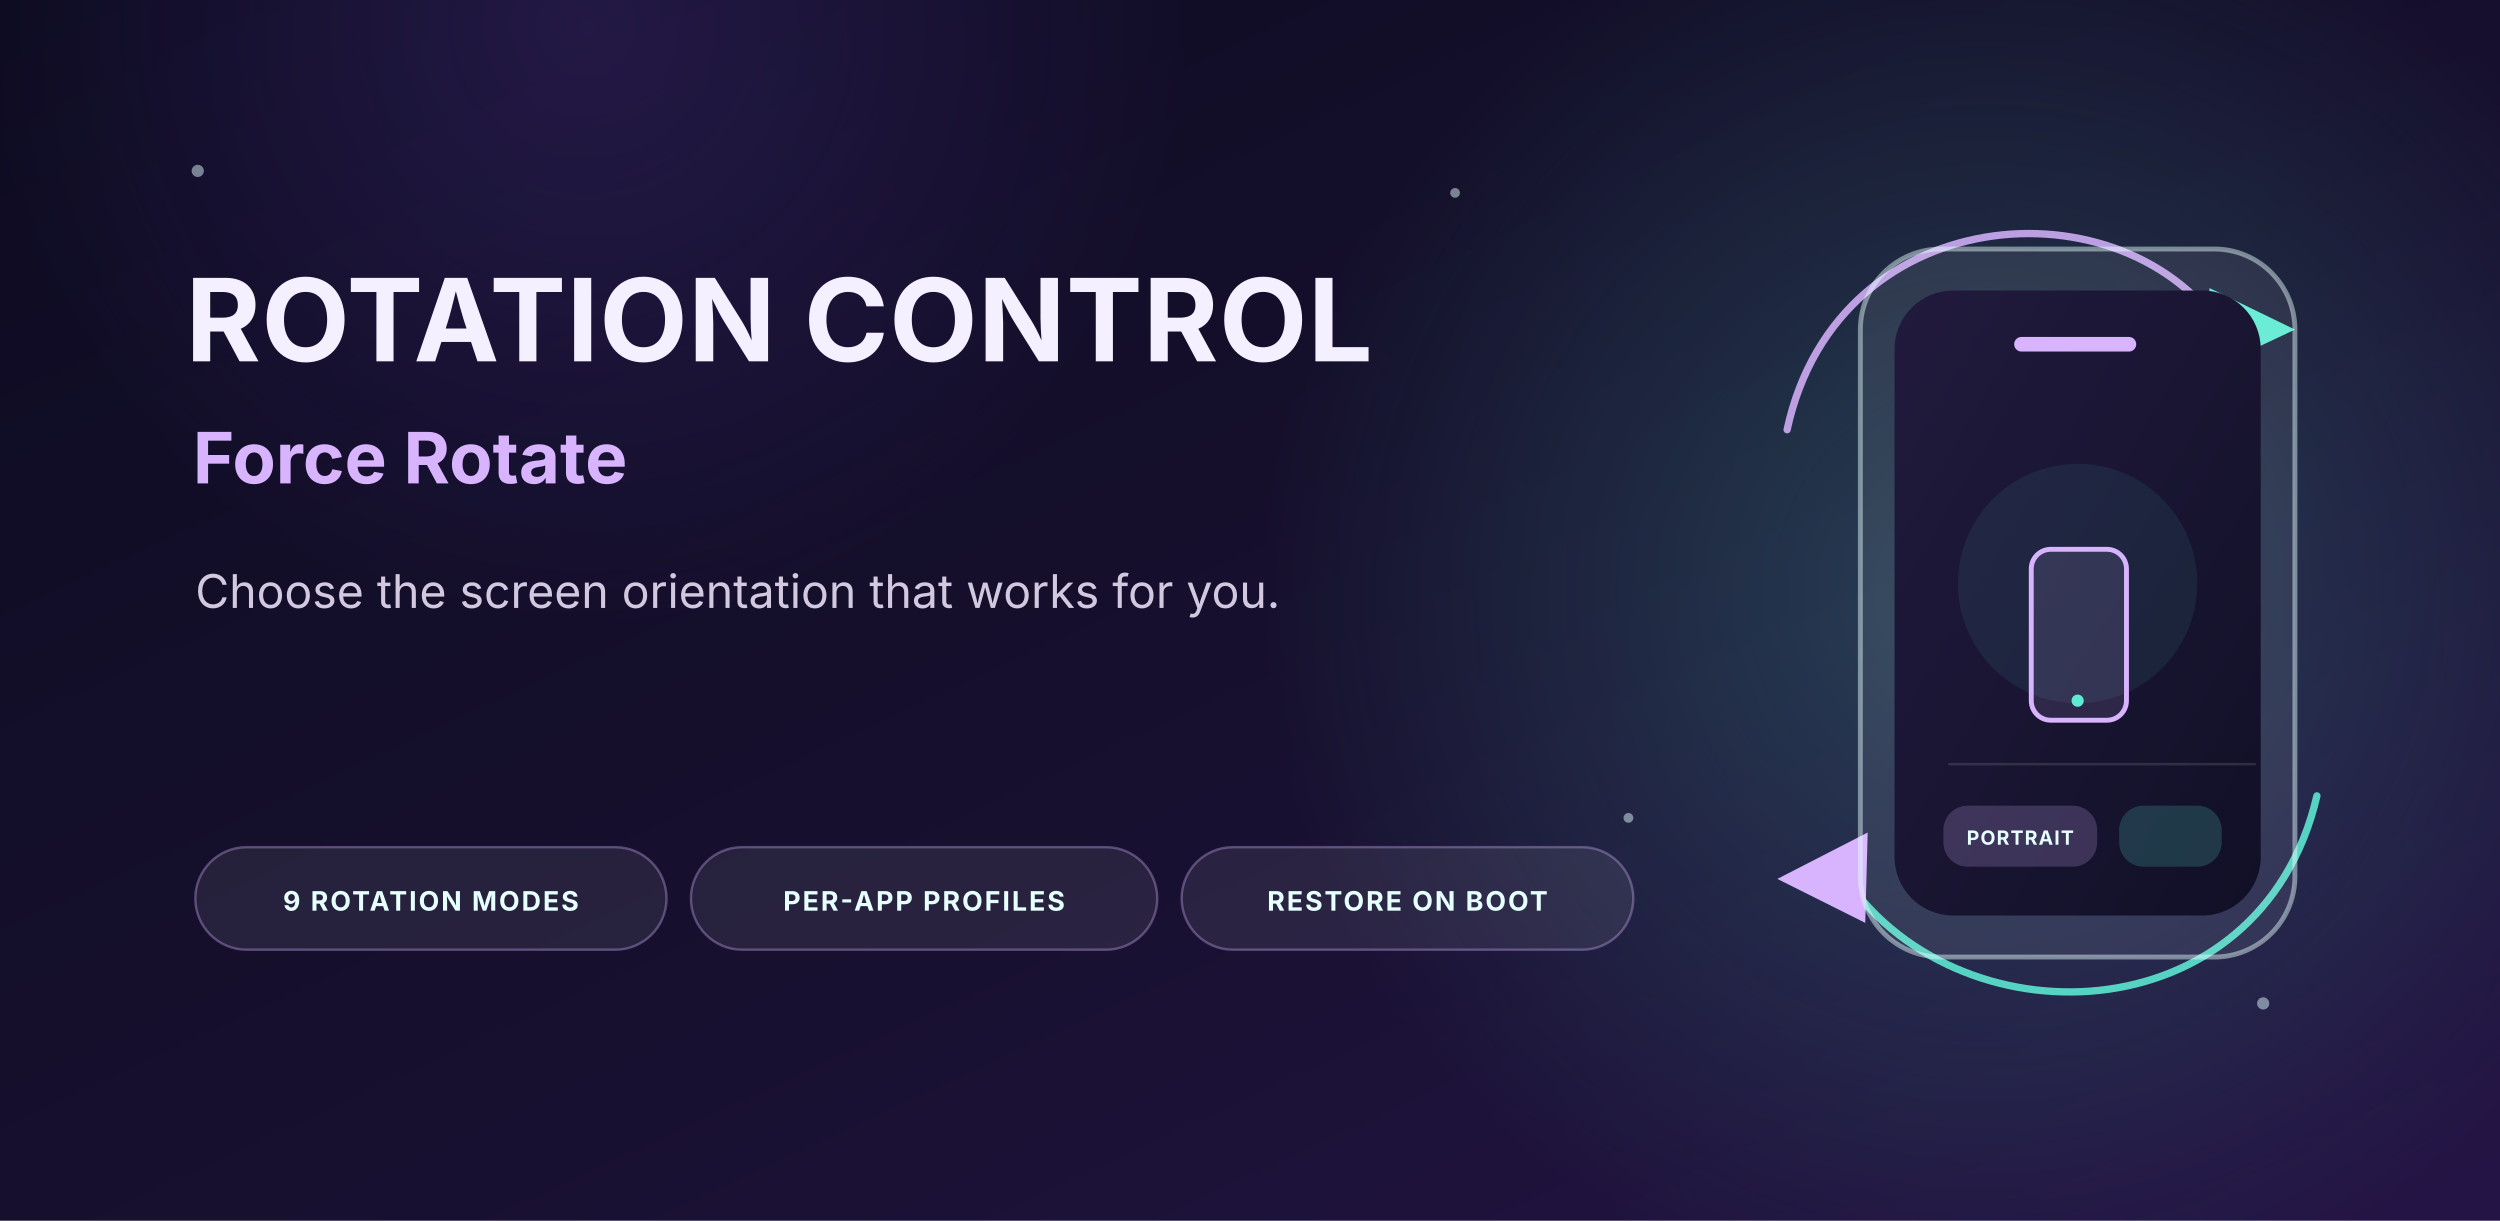
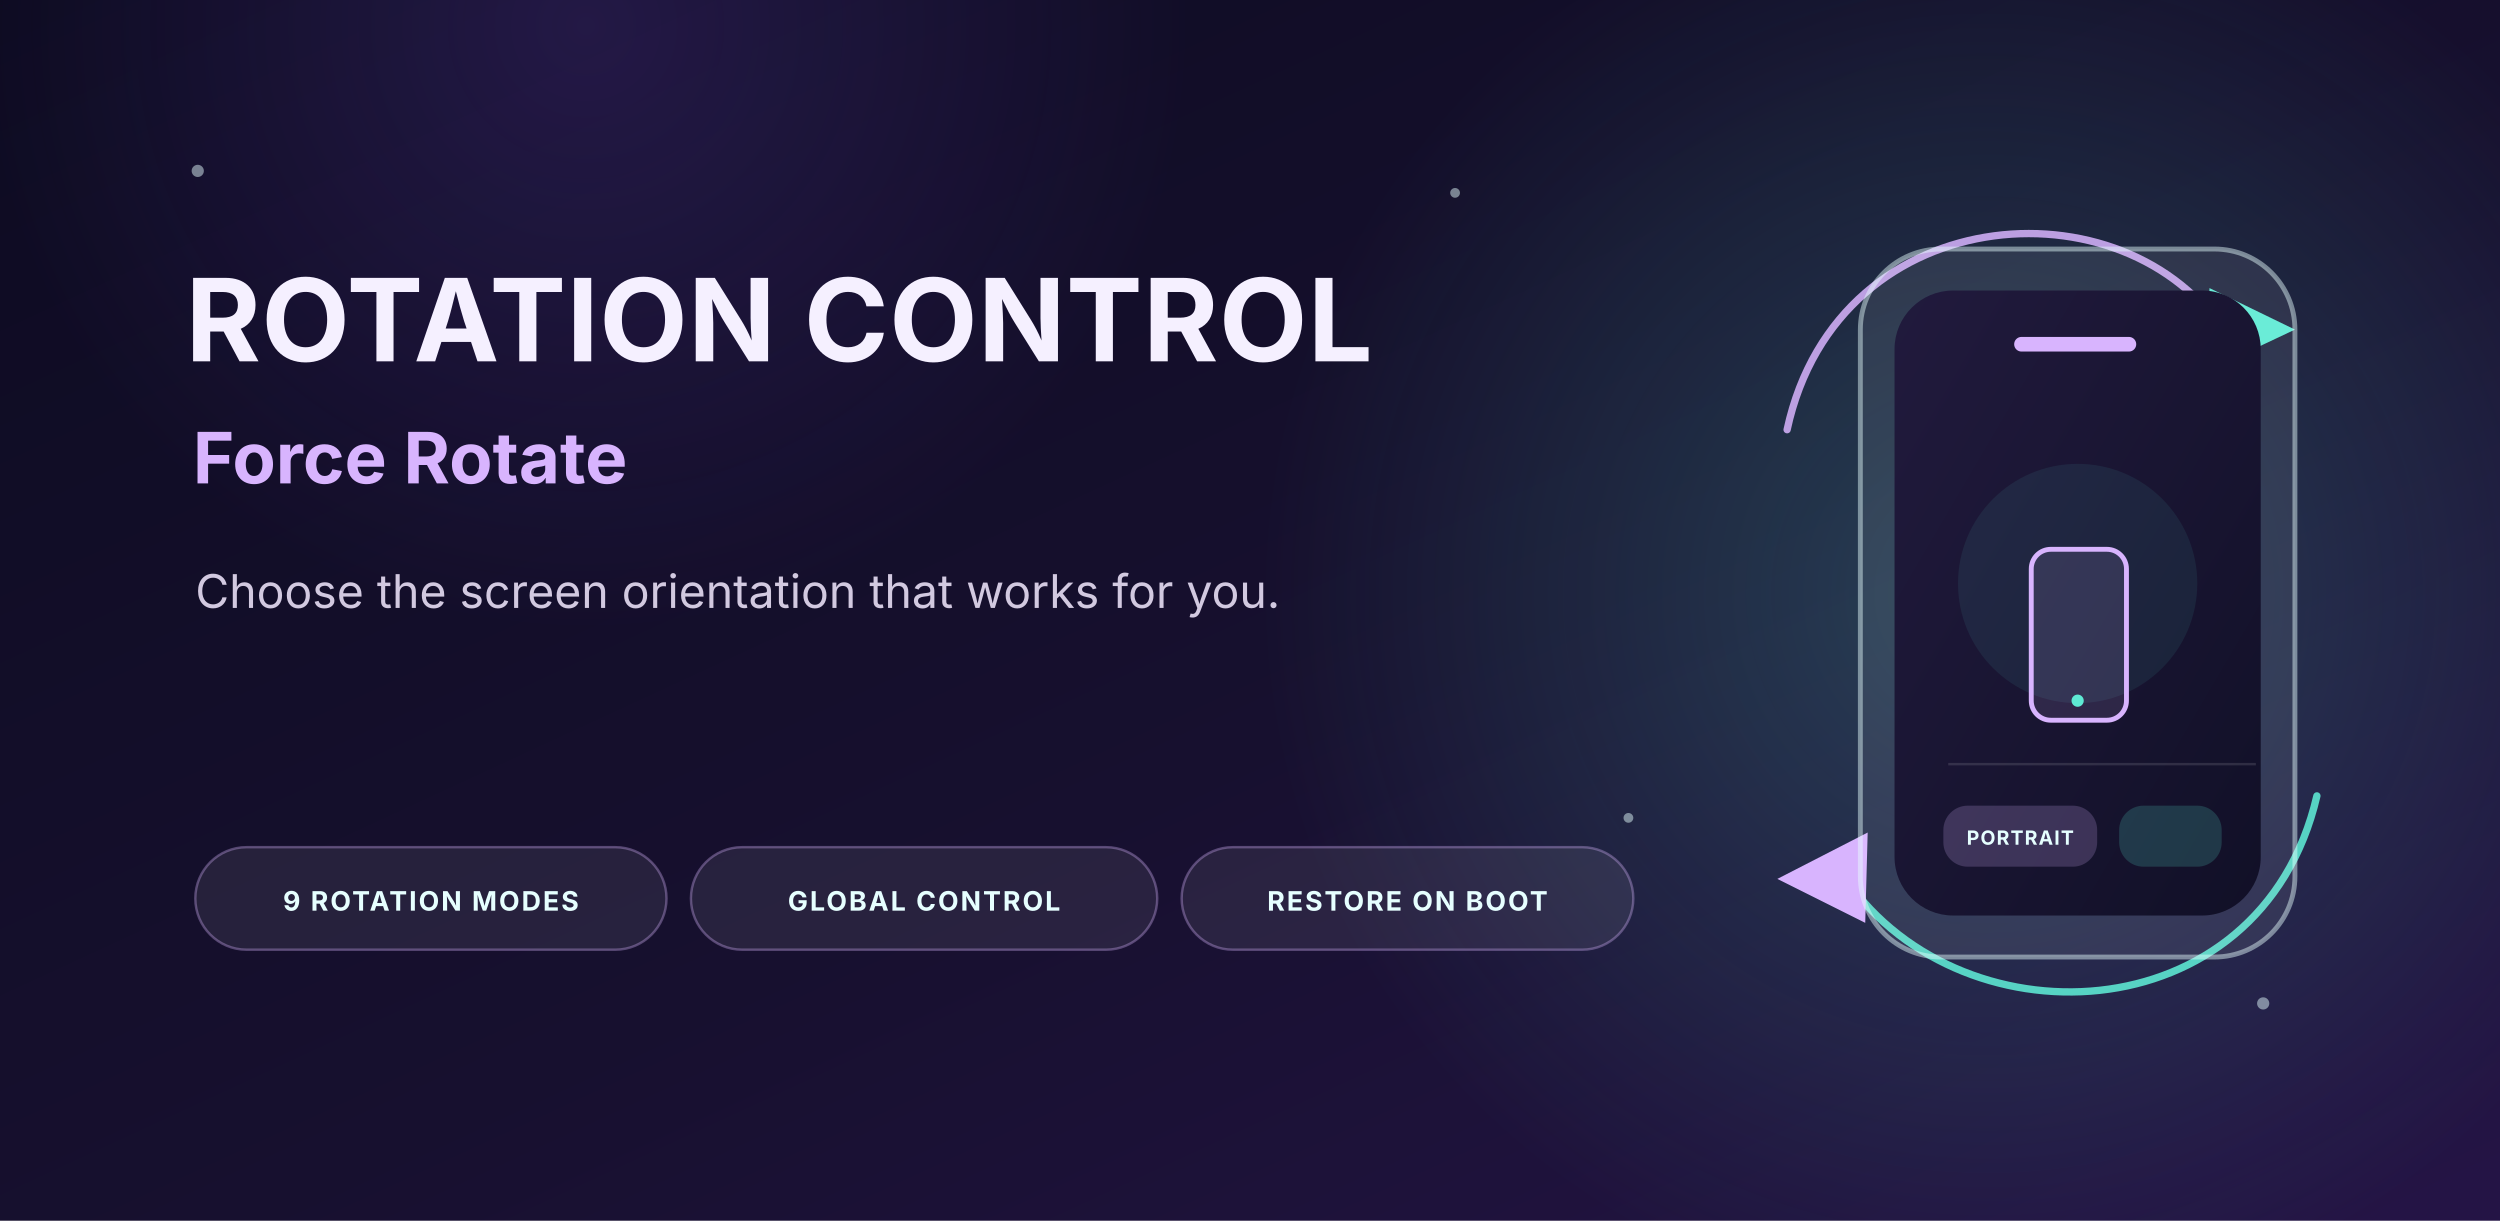
<svg xmlns="http://www.w3.org/2000/svg" width="1024" height="500" viewBox="0 0 1024 500" role="img" aria-label="Rotation Control: Force Rotate. Choose the screen orientation that works for you.">
  <defs>
    <linearGradient id="bg" x1="0" y1="0" x2="0.96" y2="1">
      <stop stop-color="#0D0B21" />
      <stop offset=".57" stop-color="#17102F" />
      <stop offset="1" stop-color="#241445" />
    </linearGradient>
    <radialGradient id="glowMint">
      <stop stop-color="#5EEAD4" stop-opacity=".22" />
      <stop offset="1" stop-color="#5EEAD4" stop-opacity="0" />
    </radialGradient>
    <radialGradient id="glowPurple">
      <stop stop-color="#8B5CF6" stop-opacity=".16" />
      <stop offset="1" stop-color="#8B5CF6" stop-opacity="0" />
    </radialGradient>
    <linearGradient id="screen" x1="0" x2="1" y2="1">
      <stop stop-color="#211A3D" />
      <stop offset="1" stop-color="#111027" />
    </linearGradient>
    <style>
      .sans{font-family:Inter,"Segoe UI",Arial,sans-serif}.pill{fill:#fff;fill-opacity:.075;stroke:#D8B4FE;stroke-opacity:.34}
    </style>
  </defs>
  <rect width="1024" height="500" fill="url(#bg)" />
  <circle cx="814" cy="243" r="300" fill="url(#glowMint)" />
  <circle cx="240" cy="10" r="250" fill="url(#glowPurple)" />
  <g fill="#E6FFFFFF" opacity=".48">
    <circle cx="81" cy="70" r="2.5" />
    <circle cx="596" cy="79" r="2" />
    <circle cx="927" cy="411" r="2.5" />
    <circle cx="667" cy="335" r="2" />
  </g>
  <text class="sans" x="76" y="148" fill="#F5F0FF" font-size="47" font-weight="750" letter-spacing=".2">ROTATION CONTROL</text>
  <text class="sans" x="79" y="198" fill="#D8B4FE" font-size="29" font-weight="650">Force Rotate</text>
  <text class="sans" x="80" y="249" fill="#D2C9E0" font-size="19">Choose the screen orientation that works for you.</text>
  <g class="sans" font-size="11" font-weight="700" letter-spacing=".8" fill="#E6FFFFFF" text-anchor="middle">
    <rect class="pill" x="80" y="347" width="193" height="42" rx="21" />
    <text x="176.5" y="373">9 ROTATION MODES</text>
    <rect class="pill" x="283" y="347" width="191" height="42" rx="21" />
-     <text x="378.5" y="373">PER-APP PROFILES</text>
+     <text x="378.5" y="373">GLOBAL CONTROL</text>
    <rect class="pill" x="484" y="347" width="185" height="42" rx="21" />
    <text x="576.5" y="373">RESTORE ON BOOT</text>
  </g>
  <g fill="none" stroke-linecap="round">
    <path d="M732 176 C753 79 876 73 914 141" stroke="#D8B4FE" stroke-width="3" opacity=".85" />
    <path d="m905 118 35 17-36 17" fill="#5EEAD4" stroke="none" />
    <path d="M949 326 C926 425 800 429 754 357" stroke="#5EEAD4" stroke-width="3" opacity=".88" />
    <path d="m764 378-36-18 37-19" fill="#D8B4FE" stroke="none" />
  </g>
  <rect x="762" y="102" width="178" height="290" rx="33" fill="#fff" fill-opacity=".075" stroke="#E6FFFFFF" stroke-opacity=".46" stroke-width="2" />
  <rect x="776" y="119" width="150" height="256" rx="24" fill="url(#screen)" />
  <rect x="825" y="138" width="50" height="6" rx="3" fill="#D8B4FE" />
  <circle cx="851" cy="239" r="49" fill="#5EEAD4" fill-opacity=".08" />
  <rect x="832" y="225" width="39" height="70" rx="8" fill="#D8B4FE" fill-opacity=".12" stroke="#D8B4FE" stroke-width="2" />
  <circle cx="851" cy="287" r="2.5" fill="#5EEAD4" />
  <rect x="796" y="330" width="63" height="25" rx="10" fill="#D8B4FE" fill-opacity=".2" />
  <rect x="868" y="330" width="42" height="25" rx="10" fill="#5EEAD4" fill-opacity=".18" />
  <text class="sans" x="827.5" y="346" fill="#E6FFFFFF" font-size="8" font-weight="700" letter-spacing=".45" text-anchor="middle">PORTRAIT</text>
  <path d="M798 313h126" stroke="#fff" stroke-opacity=".12" />
</svg>
